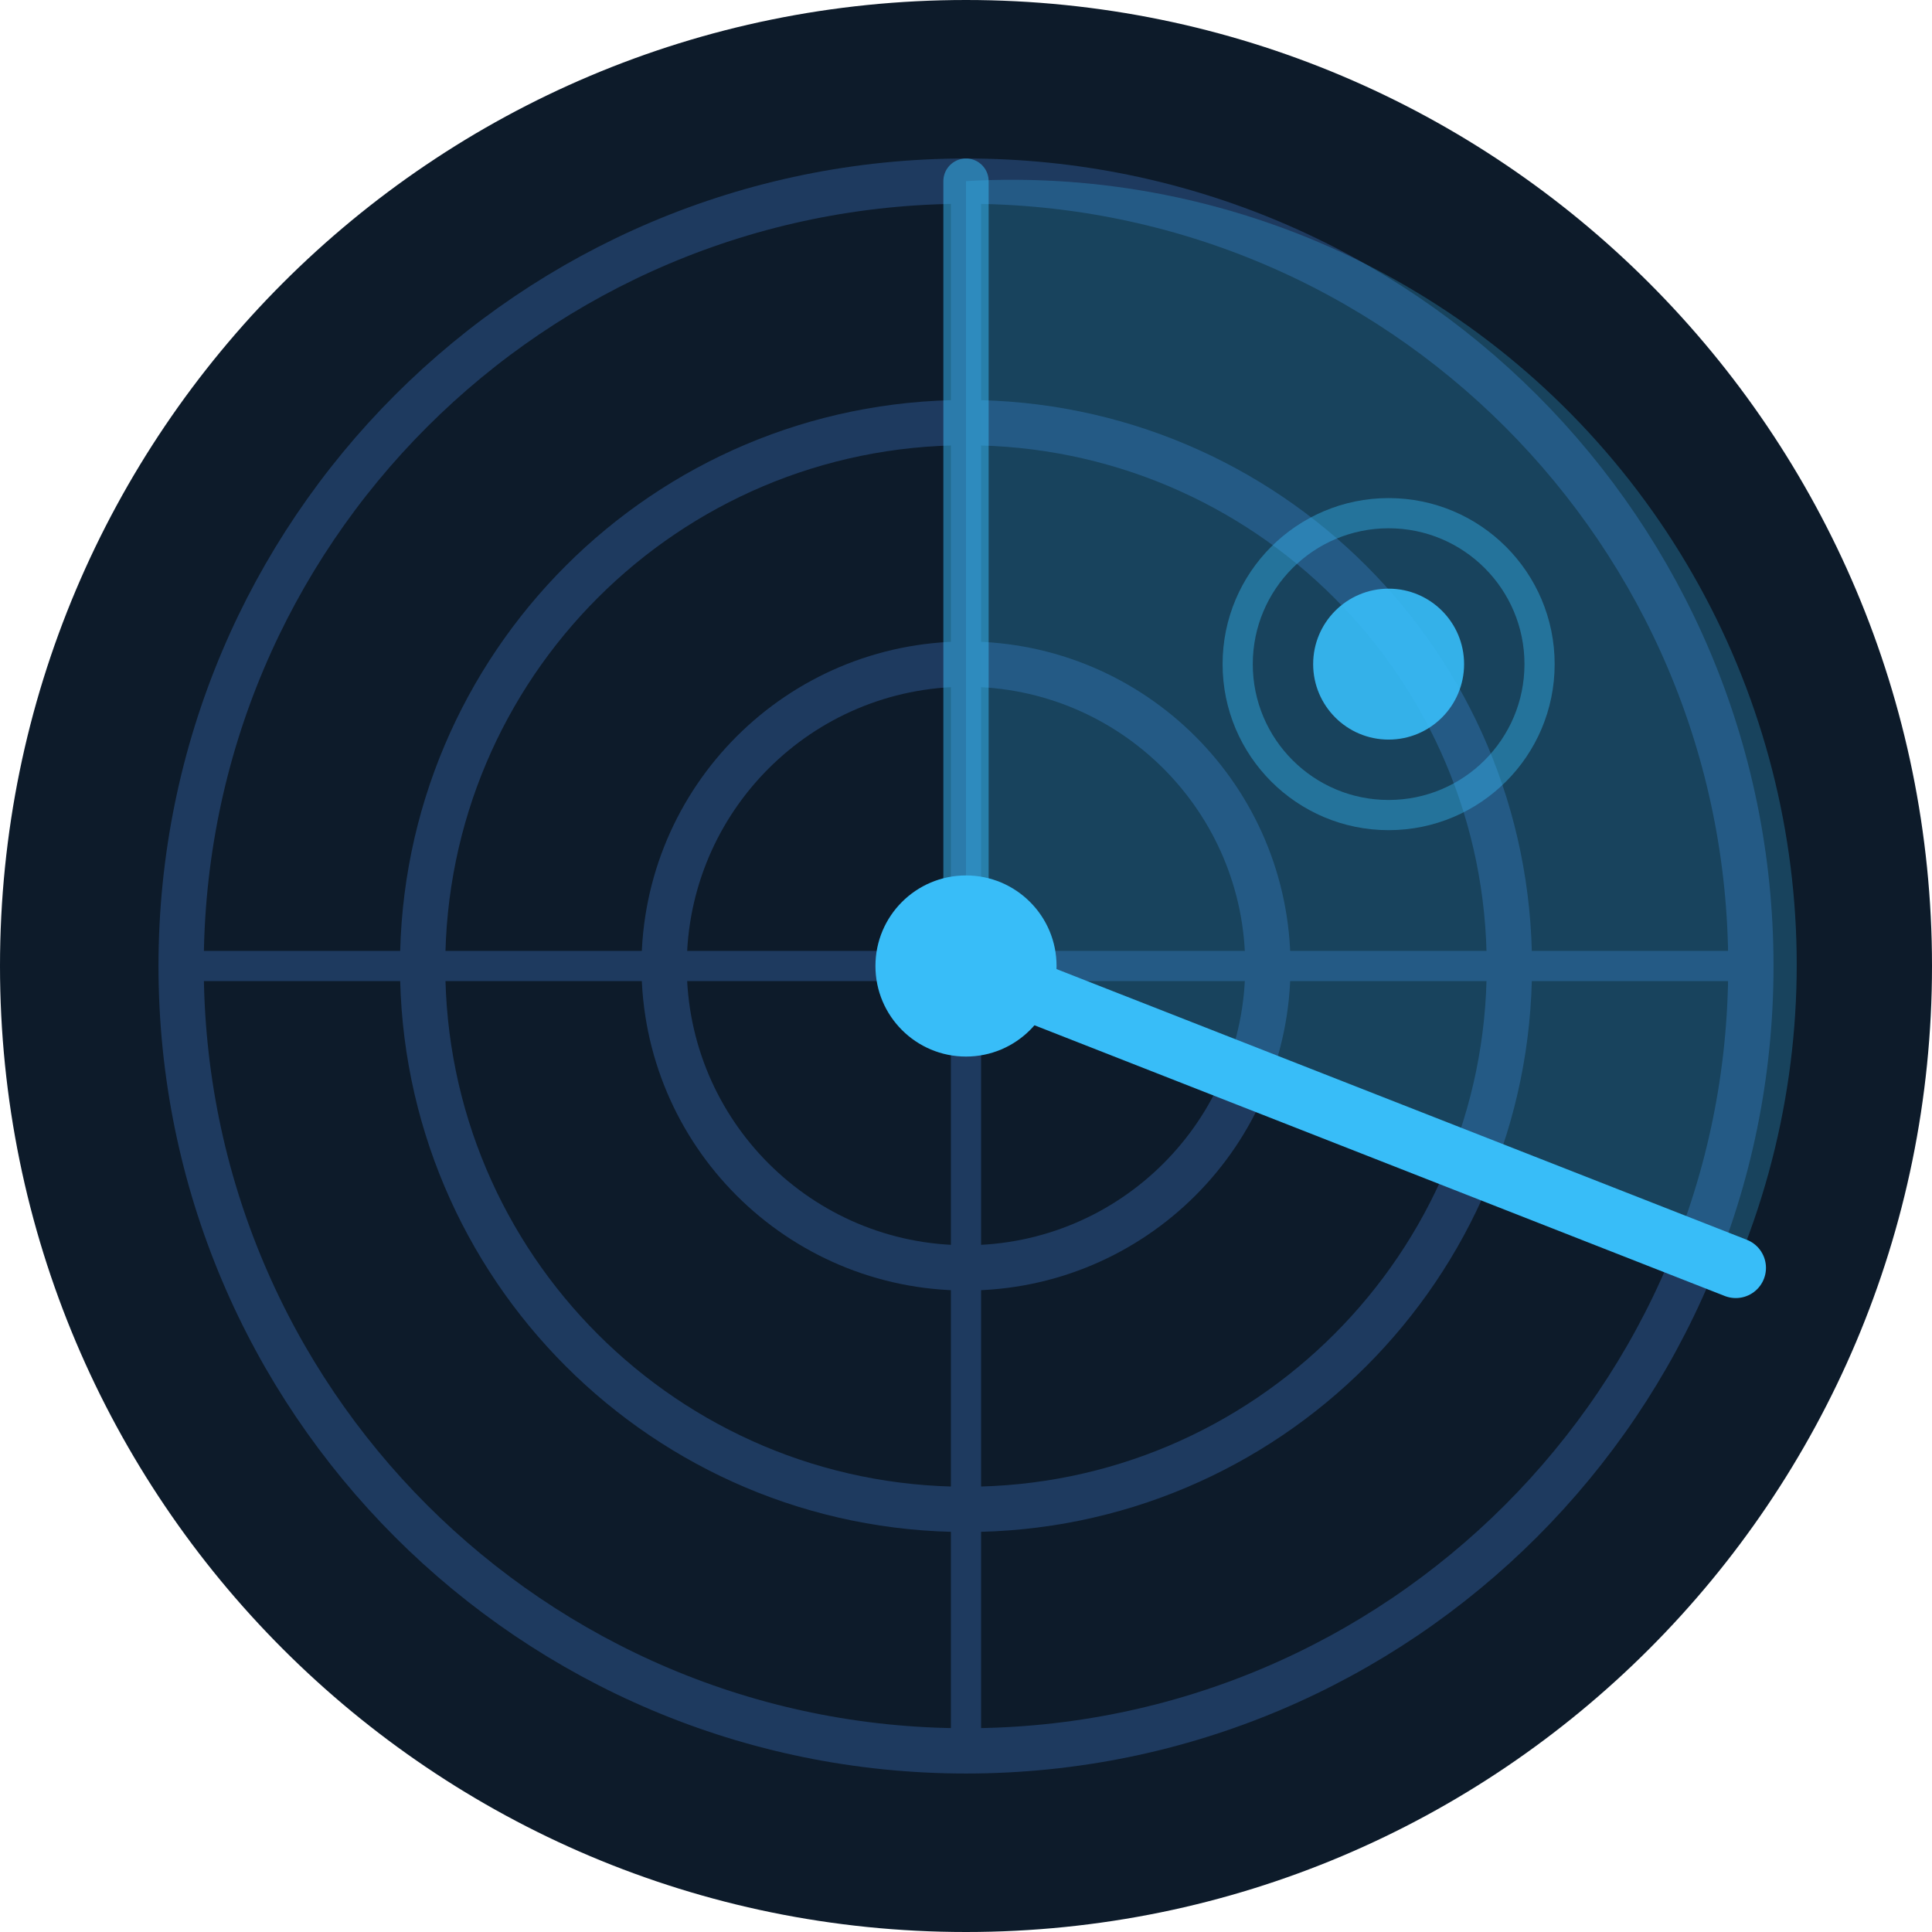
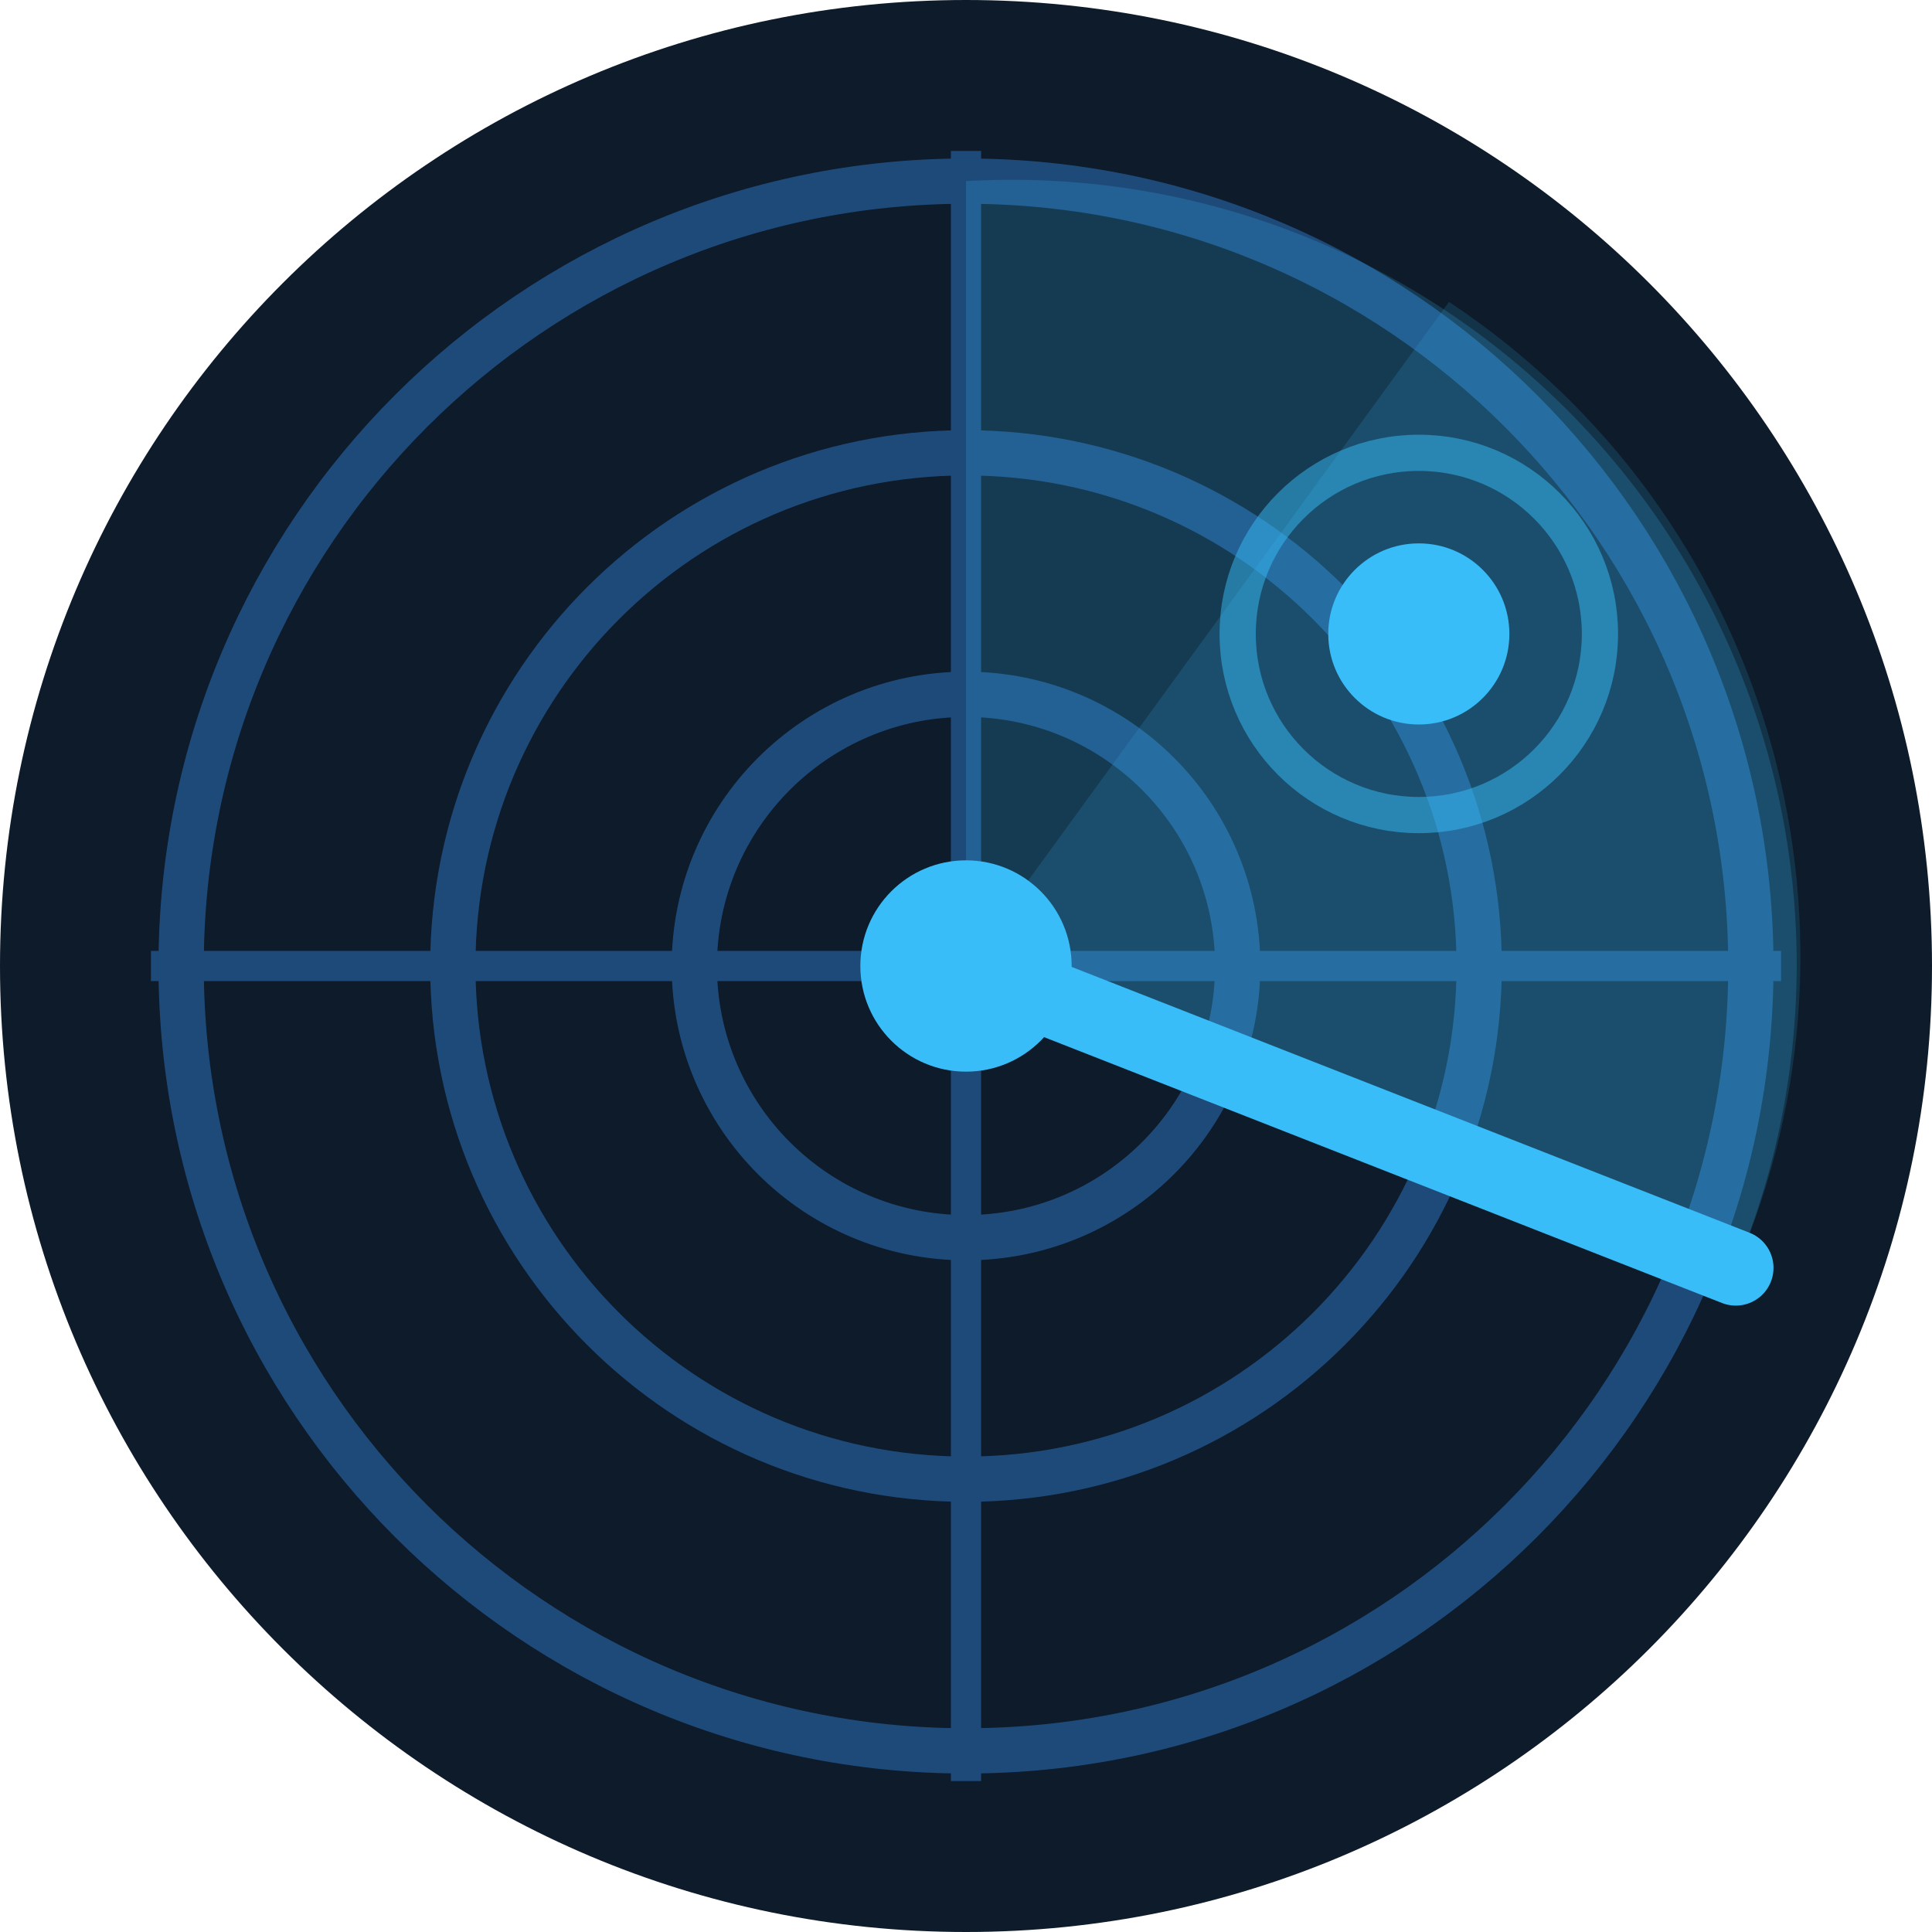
<svg xmlns="http://www.w3.org/2000/svg" viewBox="0 0 64 64">
  <circle cx="32" cy="32" r="32" fill="#0d1b2a" />
-   <circle cx="32" cy="32" r="26" fill="none" stroke="#1e3a5f" stroke-width="1.5" />
-   <circle cx="32" cy="32" r="18" fill="none" stroke="#1e3a5f" stroke-width="1.5" />
-   <circle cx="32" cy="32" r="10" fill="none" stroke="#1e3a5f" stroke-width="1.5" />
-   <line x1="32" y1="6" x2="32" y2="58" stroke="#1e3a5f" stroke-width="1" />
-   <line x1="6" y1="32" x2="58" y2="32" stroke="#1e3a5f" stroke-width="1" />
-   <path d="M32 32 L32 6 A26 26 0 0 1 57.5 42 Z" fill="#38bdf8" fill-opacity="0.25" />
-   <line x1="32" y1="32" x2="57.5" y2="42" stroke="#38bdf8" stroke-width="2" stroke-linecap="round" />
-   <line x1="32" y1="32" x2="32" y2="6" stroke="#38bdf8" stroke-width="1.5" stroke-linecap="round" stroke-opacity="0.5" />
-   <circle cx="32" cy="32" r="3" fill="#38bdf8" />
-   <circle cx="46" cy="22" r="2.5" fill="#38bdf8" fill-opacity="0.9" />
-   <circle cx="46" cy="22" r="5" fill="none" stroke="#38bdf8" stroke-width="1" stroke-opacity="0.4" />
+   <circle cx="32" cy="32" r="26" fill="none" stroke="#1e4a7a" stroke-width="1.5" />
+   <circle cx="32" cy="32" r="17" fill="none" stroke="#1e4a7a" stroke-width="1.5" />
+   <circle cx="32" cy="32" r="9" fill="none" stroke="#1e4a7a" stroke-width="1.5" />
+   <line x1="32" y1="5" x2="32" y2="59" stroke="#1e4a7a" stroke-width="1" />
+   <line x1="5" y1="32" x2="59" y2="32" stroke="#1e4a7a" stroke-width="1" />
+   <path d="M32 32 L32 6 A26 26 0 0 1 57.5 42 Z" fill="#38bdf8" fill-opacity="0.2" />
+   <path d="M32 32 L48 10 A26 26 0 0 1 57.5 42 Z" fill="#38bdf8" fill-opacity="0.15" />
+   <line x1="32" y1="32" x2="57.5" y2="42" stroke="#38bdf8" stroke-width="2.5" stroke-linecap="round" />
+   <circle cx="32" cy="32" r="3.5" fill="#38bdf8" />
+   <circle cx="47" cy="21" r="3" fill="#38bdf8" />
+   <circle cx="47" cy="21" r="6" fill="none" stroke="#38bdf8" stroke-width="1.2" stroke-opacity="0.5" />
</svg>
